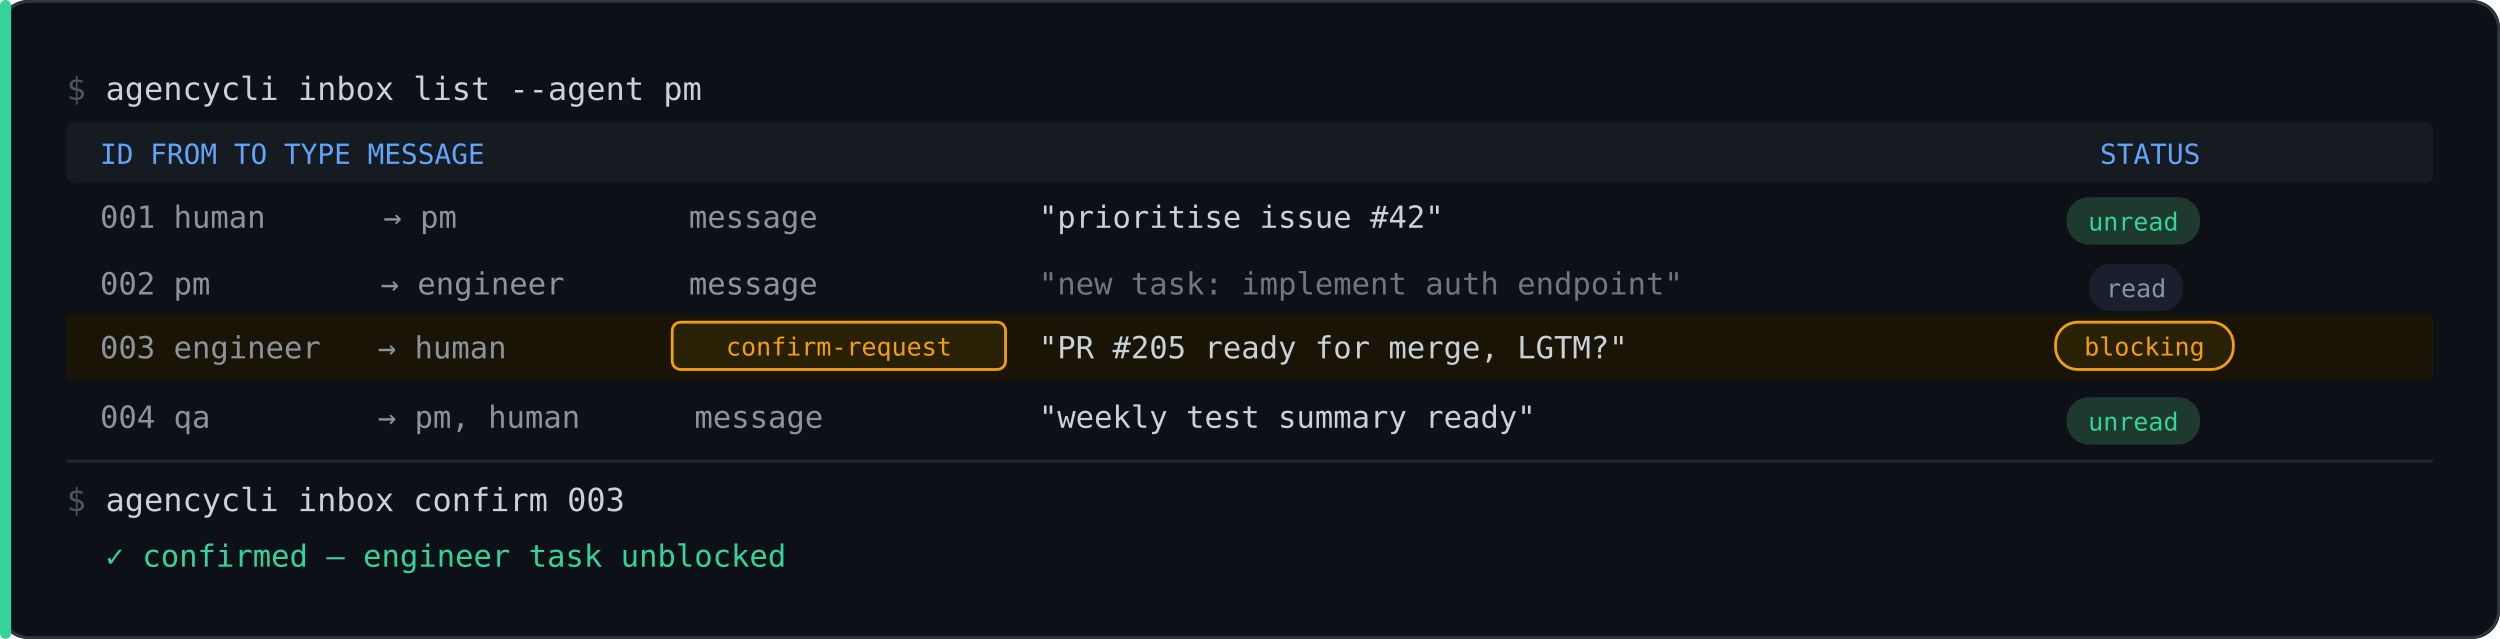
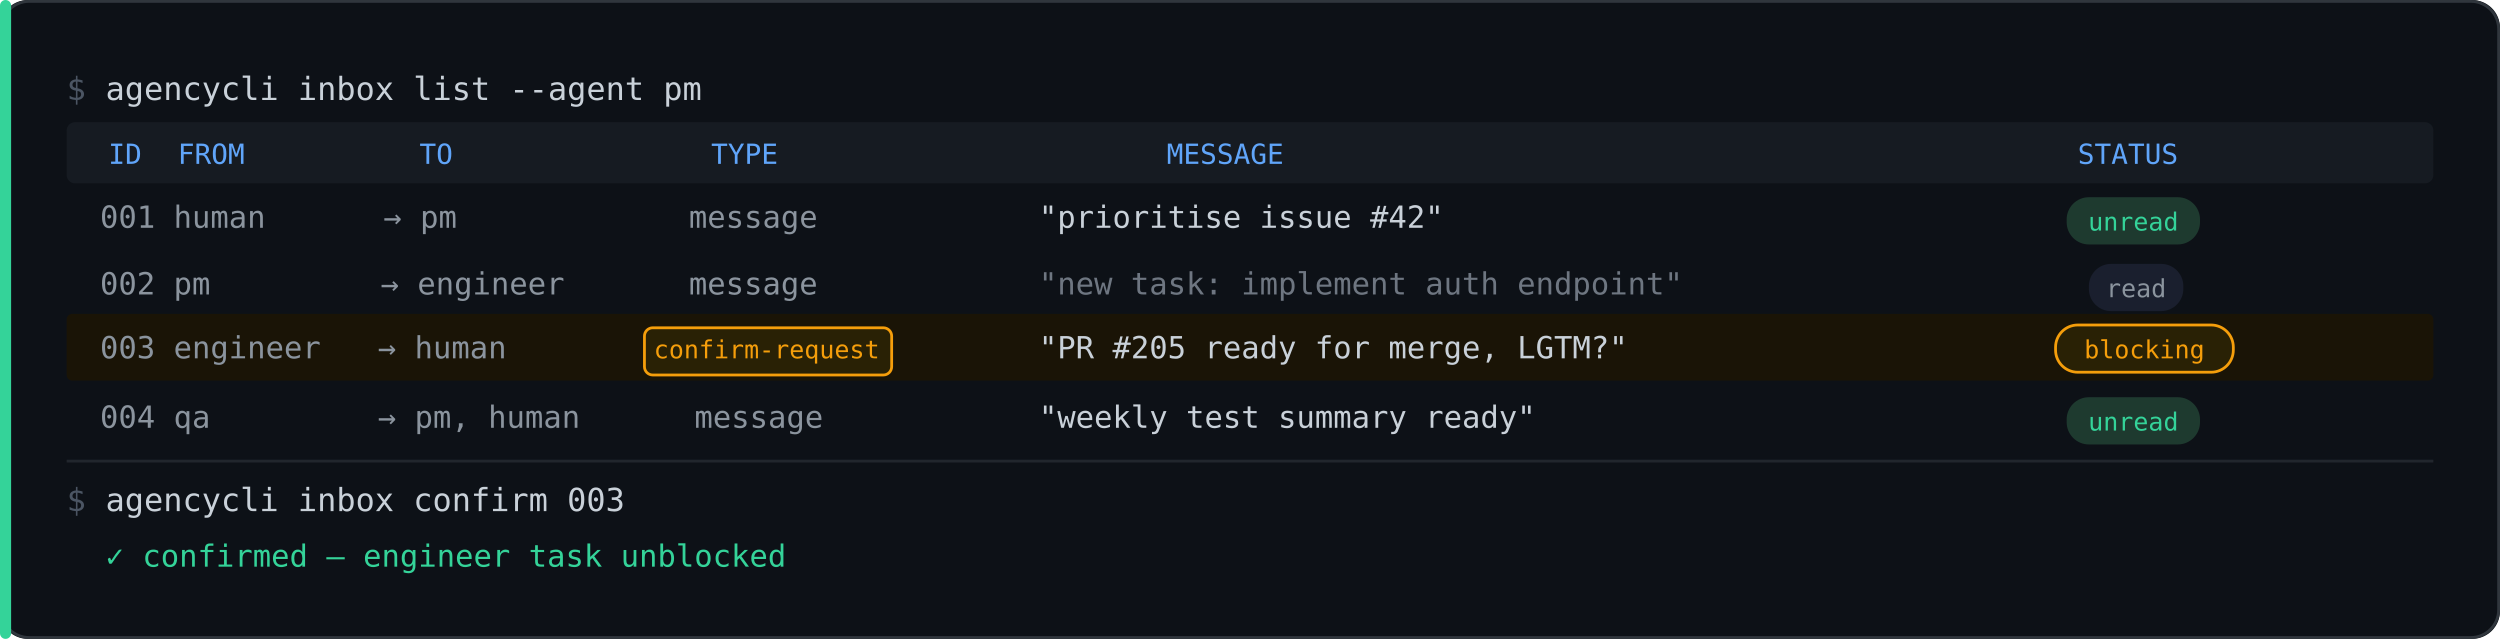
<svg xmlns="http://www.w3.org/2000/svg" width="900" height="230" fill="none">
  <g>
-     <rect id="svg_1" rx="10" fill="#0d1117" height="230" width="900" />
-     <rect id="svg_2" rx="10" stroke="#30363d" fill="none" height="229" width="899" y="0.5" x="0.5" />
-     <rect id="svg_3" rx="2" fill="#34d399" height="230" width="4" y="0" x="0" />
-     <text id="svg_4" fill="#4b5563" font-size="11.5" font-family="'SF Mono',Menlo,monospace" y="36" x="24">$</text>
-     <text id="svg_5" fill="#c9d1d9" font-size="11.5" font-family="'SF Mono',Menlo,monospace" y="36" x="38">agencycli inbox list --agent pm</text>
-     <rect id="svg_6" rx="3" fill="#161b22" height="22" width="852" y="44" x="24" />
-     <text id="svg_7" fill="#60a5fa" font-size="10" font-family="'SF Mono',Menlo,monospace" y="59" x="36">ID    FROM            TO              TYPE              MESSAGE</text>
-     <text id="svg_8" fill="#60a5fa" font-size="10" font-family="'SF Mono',Menlo,monospace" y="59" x="756">STATUS</text>
-     <text id="svg_9" fill="#8b949e" font-size="11" font-family="'SF Mono',Menlo,monospace" y="82" x="36">001   human</text>
-     <text id="svg_10" fill="#8b949e" font-size="11" font-family="'SF Mono',Menlo,monospace" y="82" x="138">→ pm</text>
-     <text id="svg_11" fill="#8b949e" font-size="11" font-family="'SF Mono',Menlo,monospace" y="82" x="248">message</text>
-     <text id="svg_12" fill="#c9d1d9" font-size="11" font-family="'SF Mono',Menlo,monospace" y="82" x="374">"prioritise issue #42"</text>
-     <rect id="svg_13" rx="8" fill="#1e3a2f" height="17" width="48" y="71" x="744" />
-     <text id="svg_14" text-anchor="middle" fill="#34d399" font-size="9" font-family="'SF Mono',Menlo,monospace" y="83" x="768">unread</text>
-     <text id="svg_15" fill="#8b949e" font-size="11" font-family="'SF Mono',Menlo,monospace" y="106" x="36">002   pm</text>
-     <text id="svg_16" fill="#8b949e" font-size="11" font-family="'SF Mono',Menlo,monospace" y="106" x="137">→ engineer</text>
-     <text id="svg_17" fill="#8b949e" font-size="11" font-family="'SF Mono',Menlo,monospace" y="106" x="248">message</text>
-     <text id="svg_18" fill="#6e7681" font-size="11" font-family="'SF Mono',Menlo,monospace" y="106" x="374">"new task: implement auth endpoint"</text>
-     <rect id="svg_19" rx="8" fill="#1a1f2e" height="17" width="34" y="95" x="752" />
-     <text id="svg_20" text-anchor="middle" fill="#8b949e" font-size="9" font-family="'SF Mono',Menlo,monospace" y="107" x="769">read</text>
-     <rect id="svg_21" rx="2" fill="#1a1406" height="24" width="852" y="113" x="24" />
-     <text id="svg_22" fill="#8b949e" font-size="11" font-family="'SF Mono',Menlo,monospace" y="129" x="36">003   engineer</text>
-     <text id="svg_23" fill="#8b949e" font-size="11" font-family="'SF Mono',Menlo,monospace" y="129" x="136">→ human</text>
-     <rect id="svg_24" rx="3" stroke="#f59e0b" fill="#292105" height="17" width="120" y="116" x="242" />
-     <text id="svg_25" text-anchor="middle" fill="#f59e0b" font-size="9" font-family="'SF Mono',Menlo,monospace" y="128" x="302">confirm-request</text>
-     <text id="svg_26" fill="#c9d1d9" font-size="11" font-family="'SF Mono',Menlo,monospace" y="129" x="374">"PR #205 ready for merge, LGTM?"</text>
-     <rect id="svg_27" rx="8" stroke="#f59e0b" fill="#292105" height="17" width="64" y="116" x="740" />
-     <text id="svg_28" text-anchor="middle" fill="#f59e0b" font-size="9" font-family="'SF Mono',Menlo,monospace" y="128" x="772">blocking</text>
-     <text id="svg_29" fill="#8b949e" font-size="11" font-family="'SF Mono',Menlo,monospace" y="154" x="36">004   qa</text>
-     <text id="svg_30" fill="#8b949e" font-size="11" font-family="'SF Mono',Menlo,monospace" y="154" x="136">→ pm, human</text>
-     <text id="svg_31" fill="#8b949e" font-size="11" font-family="'SF Mono',Menlo,monospace" y="154" x="250">message</text>
-     <text id="svg_32" fill="#c9d1d9" font-size="11" font-family="'SF Mono',Menlo,monospace" y="154" x="374">"weekly test summary ready"</text>
-     <rect id="svg_33" rx="8" fill="#1e3a2f" height="17" width="48" y="143" x="744" />
-     <text id="svg_34" text-anchor="middle" fill="#34d399" font-size="9" font-family="'SF Mono',Menlo,monospace" y="155" x="768">unread</text>
-     <line id="svg_35" stroke="#21262d" y2="166" x2="876" y1="166" x1="24" />
-     <text id="svg_36" fill="#4b5563" font-size="11.5" font-family="'SF Mono',Menlo,monospace" y="184" x="24">$</text>
-     <text id="svg_37" fill="#c9d1d9" font-size="11.5" font-family="'SF Mono',Menlo,monospace" y="184" x="38">agencycli inbox confirm 003</text>
-     <text id="svg_38" fill="#34d399" font-size="11" font-family="'SF Mono',Menlo,monospace" y="204" x="38">✓ confirmed — engineer task unblocked</text>
+     <rect width="900" height="230" fill="#0d1117" rx="10" id="svg_1" />
+     <rect x="0.5" y="0.5" width="899" height="229" fill="none" stroke="#30363d" rx="10" id="svg_2" />
+     <rect x="0" y="0" width="4" height="230" fill="#34d399" rx="2" id="svg_3" />
+     <text x="24" y="36" font-family="'SF Mono',Menlo,monospace" font-size="11.5" fill="#4b5563" id="svg_4">$</text>
+     <text x="38" y="36" font-family="'SF Mono',Menlo,monospace" font-size="11.5" fill="#c9d1d9" id="svg_5">agencycli inbox list --agent pm</text>
+     <rect x="24" y="44" width="852" height="22" fill="#161b22" rx="3" id="svg_6" />
+     <text x="748" y="59" font-family="'SF Mono',Menlo,monospace" font-size="10" fill="#60a5fa" id="svg_8">STATUS</text>
+     <text x="36" y="82" font-family="'SF Mono',Menlo,monospace" font-size="11" fill="#8b949e" id="svg_9">001   human</text>
+     <text x="138" y="82" font-family="'SF Mono',Menlo,monospace" font-size="11" fill="#8b949e" id="svg_10">→ pm</text>
+     <text x="248" y="82" font-family="'SF Mono',Menlo,monospace" font-size="11" fill="#8b949e" id="svg_11">message</text>
+     <text x="374" y="82" font-family="'SF Mono',Menlo,monospace" font-size="11" fill="#c9d1d9" id="svg_12">"prioritise issue #42"</text>
+     <rect x="744" y="71" width="48" height="17" fill="#1e3a2f" rx="8" id="svg_13" />
+     <text x="768" y="83" font-family="'SF Mono',Menlo,monospace" font-size="9" fill="#34d399" text-anchor="middle" id="svg_14">unread</text>
+     <text x="36" y="106" font-family="'SF Mono',Menlo,monospace" font-size="11" fill="#8b949e" id="svg_15">002   pm</text>
+     <text x="137" y="106" font-family="'SF Mono',Menlo,monospace" font-size="11" fill="#8b949e" id="svg_16">→ engineer</text>
+     <text x="248" y="106" font-family="'SF Mono',Menlo,monospace" font-size="11" fill="#8b949e" id="svg_17">message</text>
+     <text x="374" y="106" font-family="'SF Mono',Menlo,monospace" font-size="11" fill="#6e7681" id="svg_18">"new task: implement auth endpoint"</text>
+     <rect x="752" y="95" width="34" height="17" fill="#1a1f2e" rx="8" id="svg_19" />
+     <text x="769" y="107" font-family="'SF Mono',Menlo,monospace" font-size="9" fill="#8b949e" text-anchor="middle" id="svg_20">read</text>
+     <rect x="24" y="113" width="852" height="24" fill="#1a1406" rx="2" id="svg_21" />
+     <text x="36" y="129" font-family="'SF Mono',Menlo,monospace" font-size="11" fill="#8b949e" id="svg_22">003   engineer</text>
+     <text x="136" y="129" font-family="'SF Mono',Menlo,monospace" font-size="11" fill="#8b949e" id="svg_23">→ human</text>
+     <rect stroke="#f59e0b" x="232" y="118" width="89" height="17" fill="#292105" rx="3" id="svg_24" />
+     <text x="276" y="129" font-family="'SF Mono',Menlo,monospace" font-size="9" fill="#f59e0b" text-anchor="middle" id="svg_25">confirm-request</text>
+     <text x="374" y="129" font-family="'SF Mono',Menlo,monospace" font-size="11" fill="#c9d1d9" id="svg_26">"PR #205 ready for merge, LGTM?"</text>
+     <rect x="740" y="117" width="64" height="17" fill="#292105" stroke="#f59e0b" rx="8" id="svg_27" />
+     <text x="772" y="129" font-family="'SF Mono',Menlo,monospace" font-size="9" fill="#f59e0b" text-anchor="middle" id="svg_28">blocking</text>
+     <text x="36" y="154" font-family="'SF Mono',Menlo,monospace" font-size="11" fill="#8b949e" id="svg_29">004   qa</text>
+     <text x="136" y="154" font-family="'SF Mono',Menlo,monospace" font-size="11" fill="#8b949e" id="svg_30">→ pm, human</text>
+     <text x="250" y="154" font-family="'SF Mono',Menlo,monospace" font-size="11" fill="#8b949e" id="svg_31">message</text>
+     <text x="374" y="154" font-family="'SF Mono',Menlo,monospace" font-size="11" fill="#c9d1d9" id="svg_32">"weekly test summary ready"</text>
+     <rect x="744" y="143" width="48" height="17" fill="#1e3a2f" rx="8" id="svg_33" />
+     <text x="768" y="155" font-family="'SF Mono',Menlo,monospace" font-size="9" fill="#34d399" text-anchor="middle" id="svg_34">unread</text>
+     <line x1="24" y1="166" x2="876" y2="166" stroke="#21262d" id="svg_35" />
+     <text x="24" y="184" font-family="'SF Mono',Menlo,monospace" font-size="11.5" fill="#4b5563" id="svg_36">$</text>
+     <text x="38" y="184" font-family="'SF Mono',Menlo,monospace" font-size="11.5" fill="#c9d1d9" id="svg_37">agencycli inbox confirm 003</text>
+     <text x="38" y="204" font-family="'SF Mono',Menlo,monospace" font-size="11" fill="#34d399" id="svg_38">✓ confirmed — engineer task unblocked</text>
+     <text x="256" y="59" font-family="'SF Mono',Menlo,monospace" font-size="10" fill="#60a5fa" id="svg_40">TYPE</text>
+     <text x="420" y="59" font-family="'SF Mono',Menlo,monospace" font-size="10" fill="#60a5fa" id="svg_41">MESSAGE</text>
+     <text x="151" y="59" font-family="'SF Mono',Menlo,monospace" font-size="10" fill="#60a5fa" id="svg_42">TO</text>
+     <text x="64" y="59" font-family="'SF Mono',Menlo,monospace" font-size="10" fill="#60a5fa" id="svg_43">FROM</text>
+     <text stroke="null" x="39" y="59" font-family="'SF Mono',Menlo,monospace" font-size="10" fill="#60a5fa" id="svg_44">ID</text>
  </g>
</svg>
